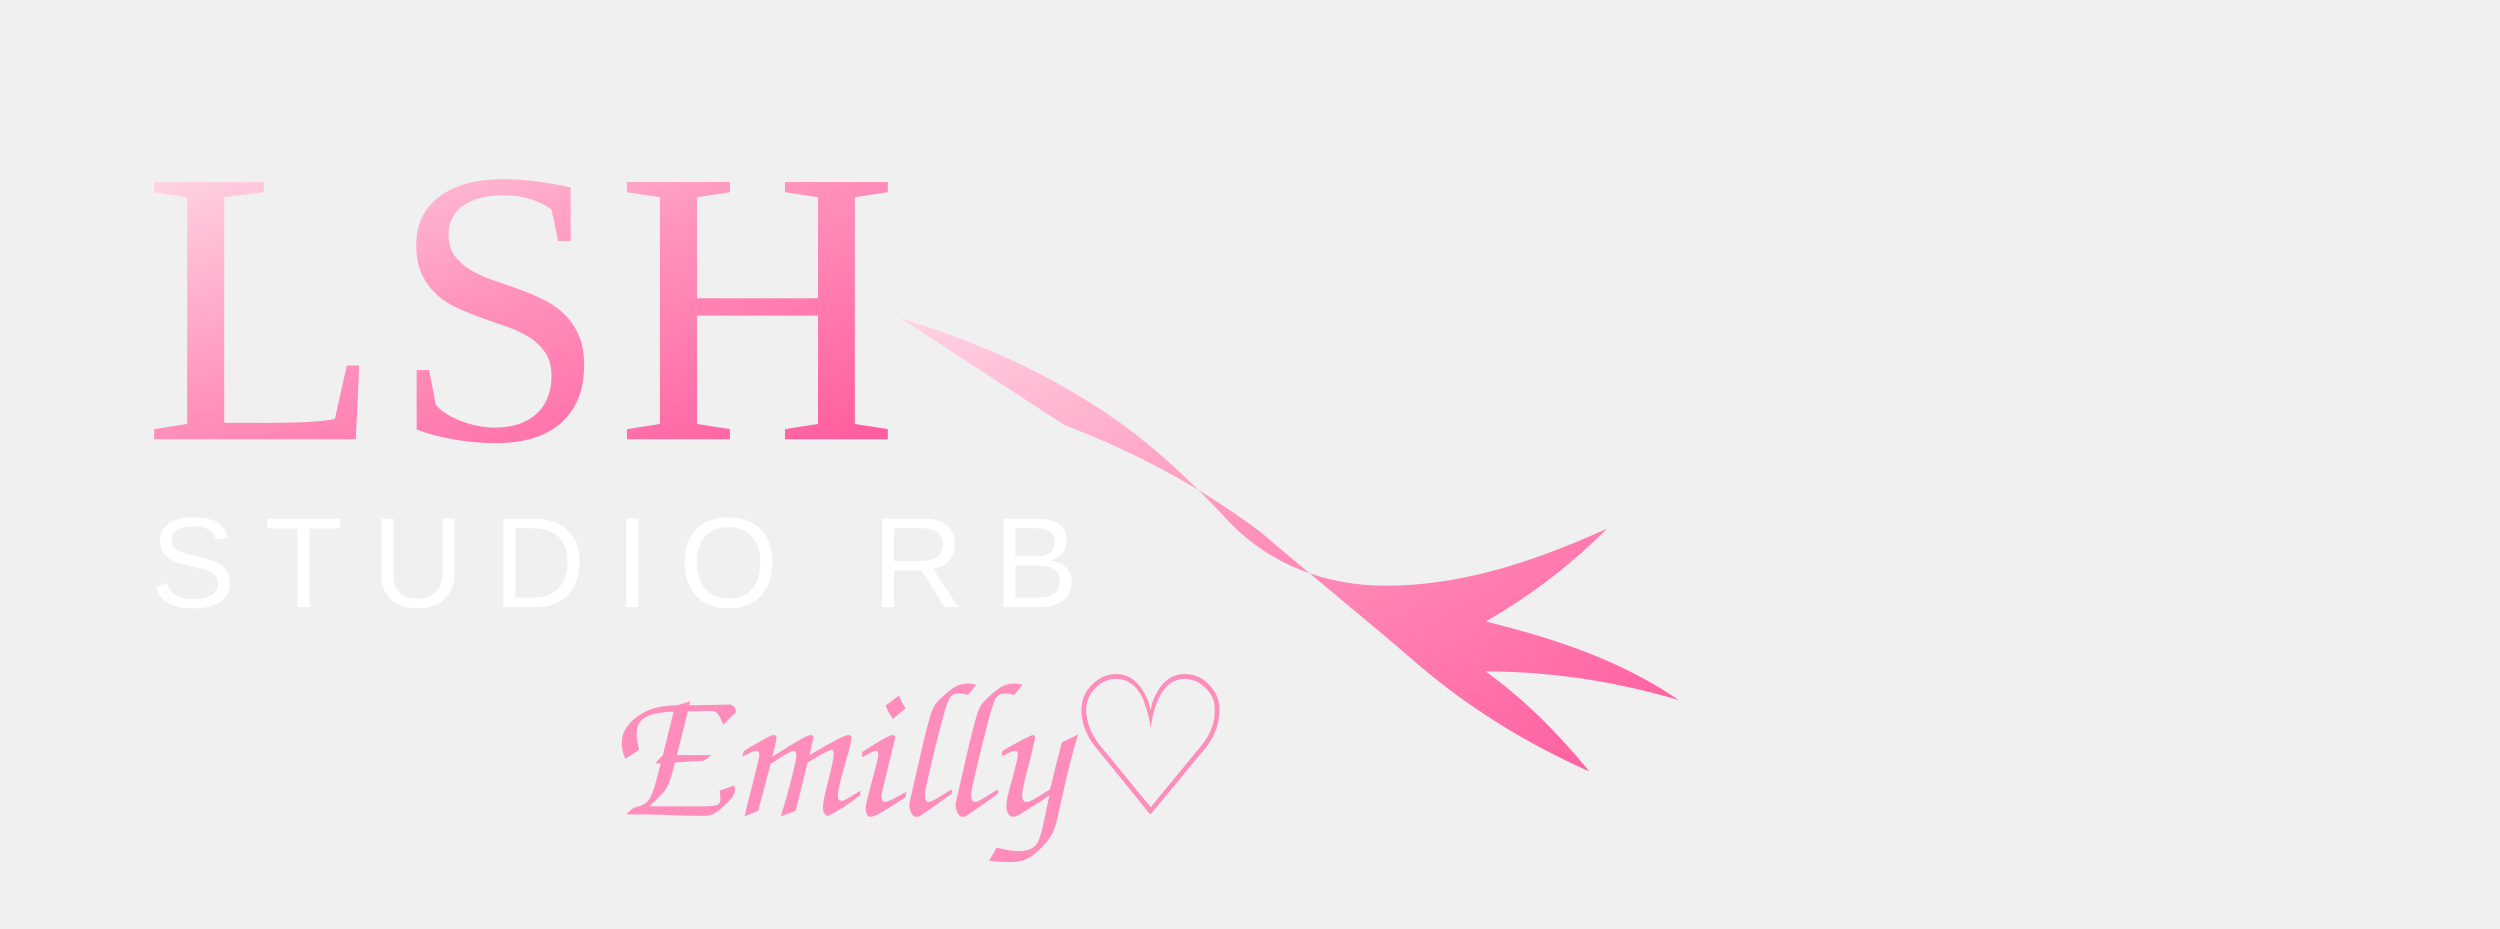
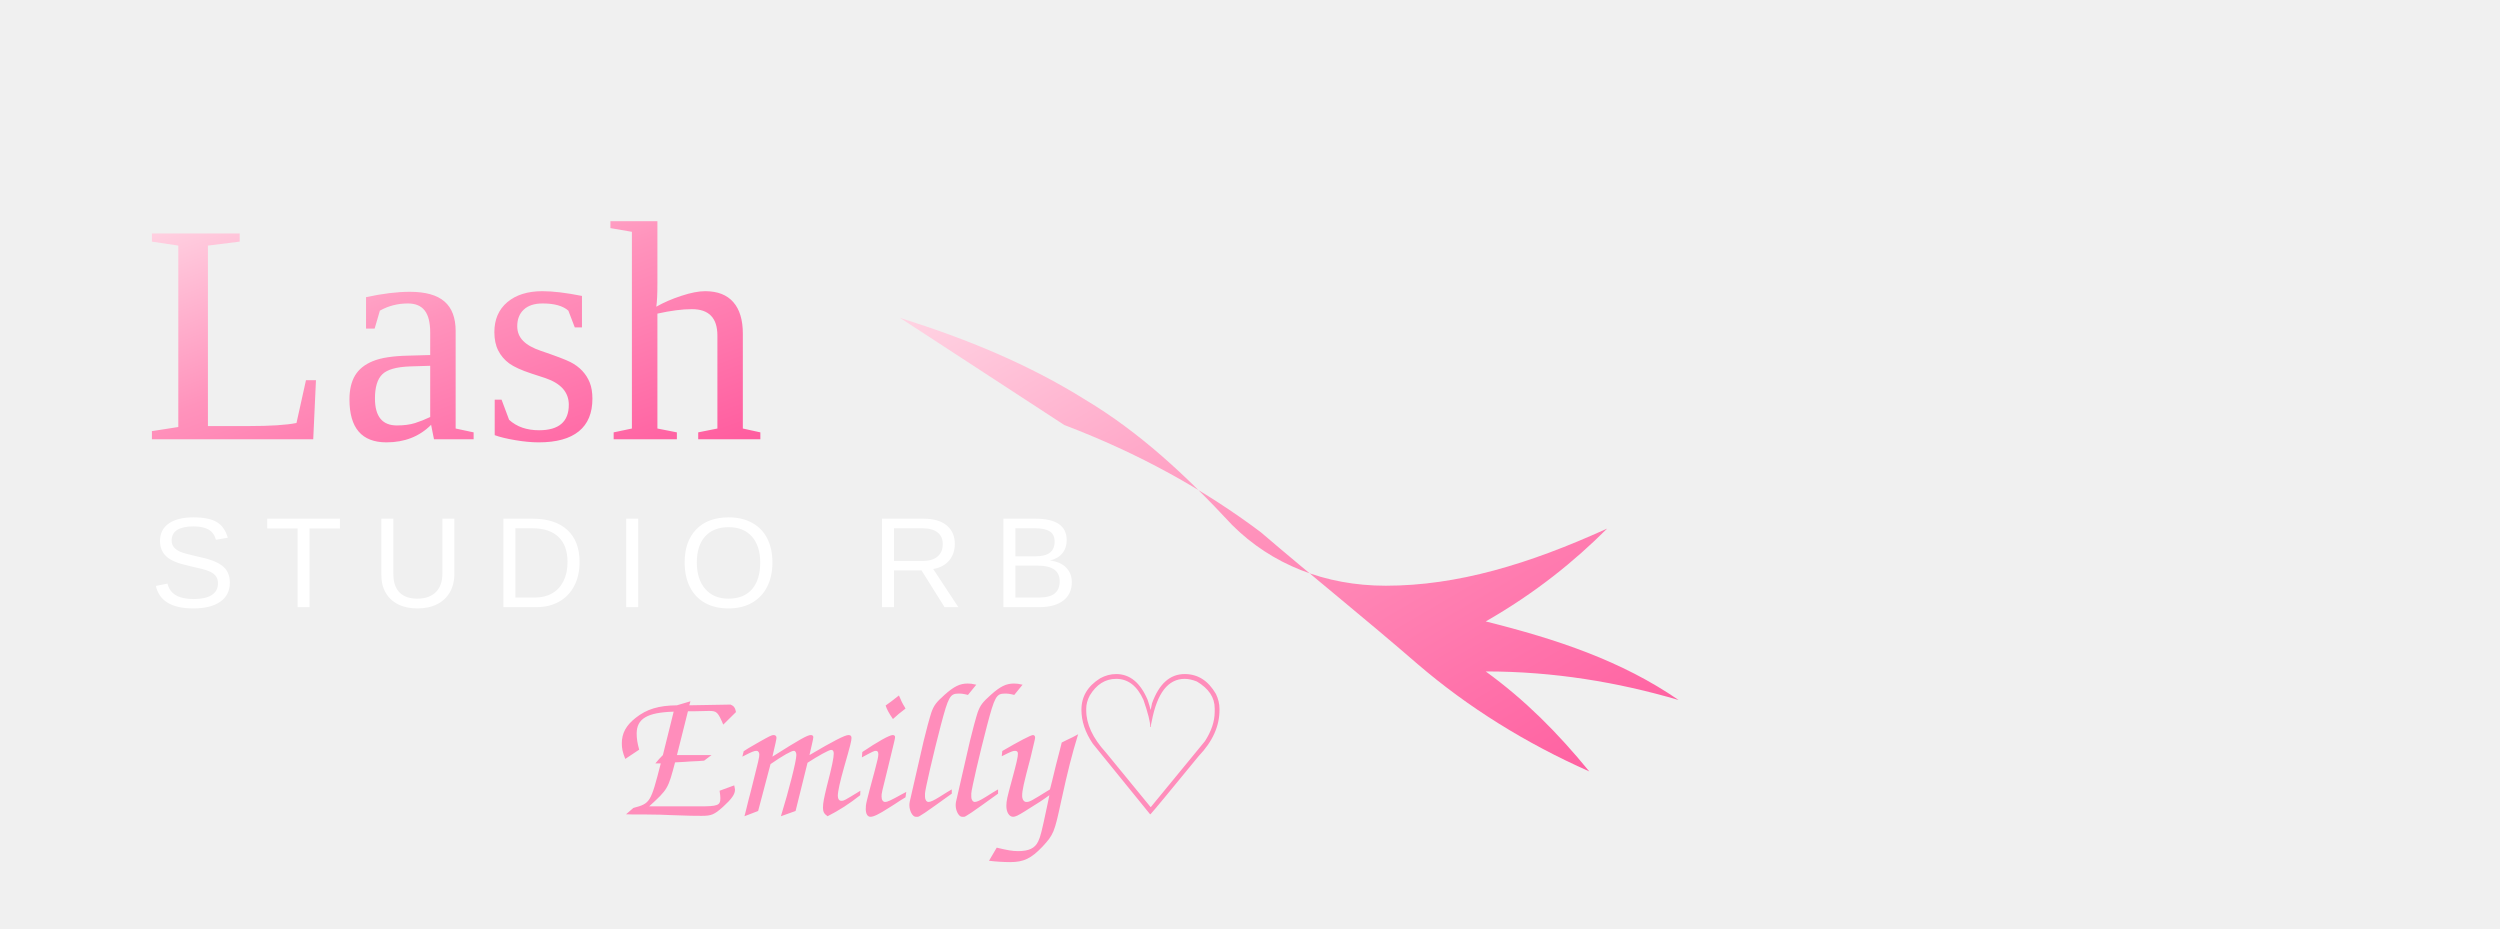
<svg xmlns="http://www.w3.org/2000/svg" viewBox="0 0 700 260">
  <defs>
    <linearGradient id="g" x1="0" y1="0" x2="1" y2="1">
      <stop offset="0%" stop-color="#ffd4e3" />
      <stop offset="45%" stop-color="#ff93bc" />
      <stop offset="100%" stop-color="#ff5b9e" />
    </linearGradient>
  </defs>
  <rect width="700" height="260" rx="28" fill="none" />
  <g transform="translate(40,18)">
-     <text x="0" y="105" font-family="Georgia, 'Times New Roman', serif" font-size="110" fill="url(#g)" letter-spacing="2">LSH</text>
+     <text x="0" y="105" font-family="Georgia, 'Times New Roman', serif" font-size="88" fill="url(#g)" letter-spacing="1">Lash</text>
    <path d="M212 71c19 6 36 13 52 23 15 9 28 21 41 35 11 11 26 17 43 17 20 0 40-6 62-16-9 9-20 18-34 26 20 5 38 11 54 22-17-5-35-8-54-8 11 8 20 17 29 28-18-8-34-18-48-30-15-13-30-25-44-37-16-12-34-22-55-30z" fill="url(#g)" />
    <text x="2" y="152" font-family="Arial, Helvetica, sans-serif" font-size="36" fill="#ffffff" letter-spacing="8">STUDIO RB</text>
    <text x="130" y="210" font-family="'Brush Script MT', 'Segoe Script', cursive" font-size="54" fill="#ff8dbb">Emilly♡</text>
  </g>
</svg>
